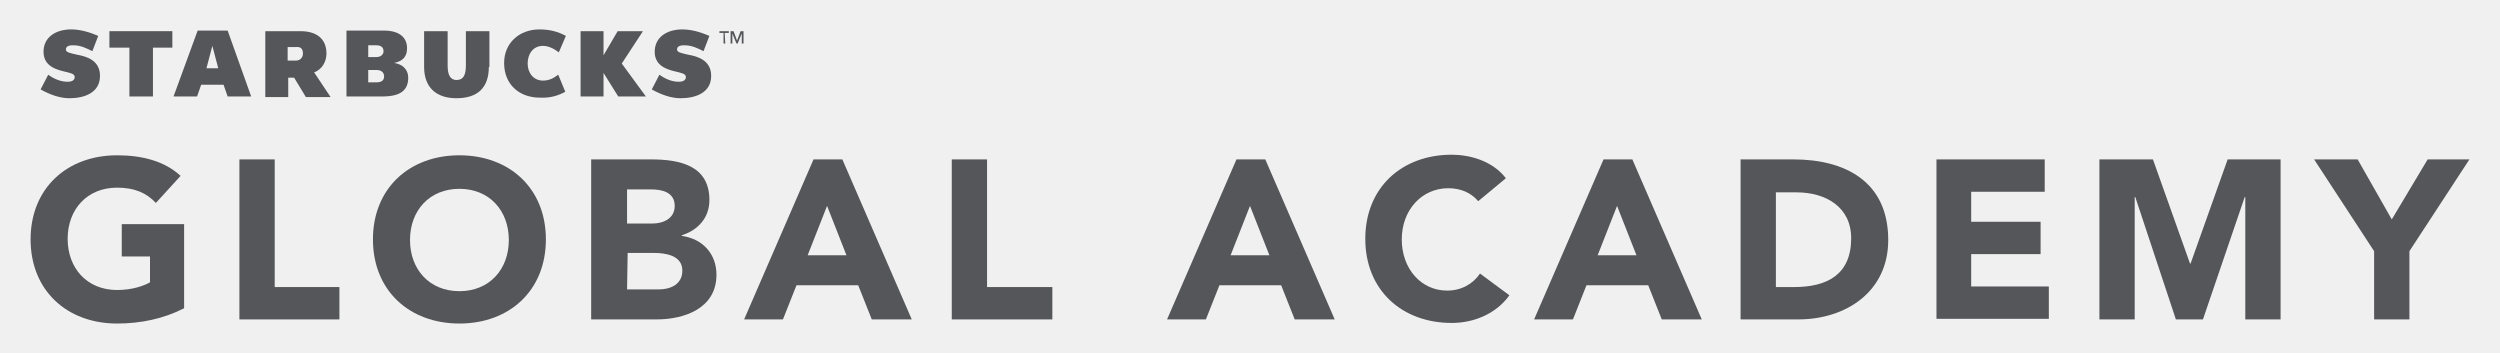
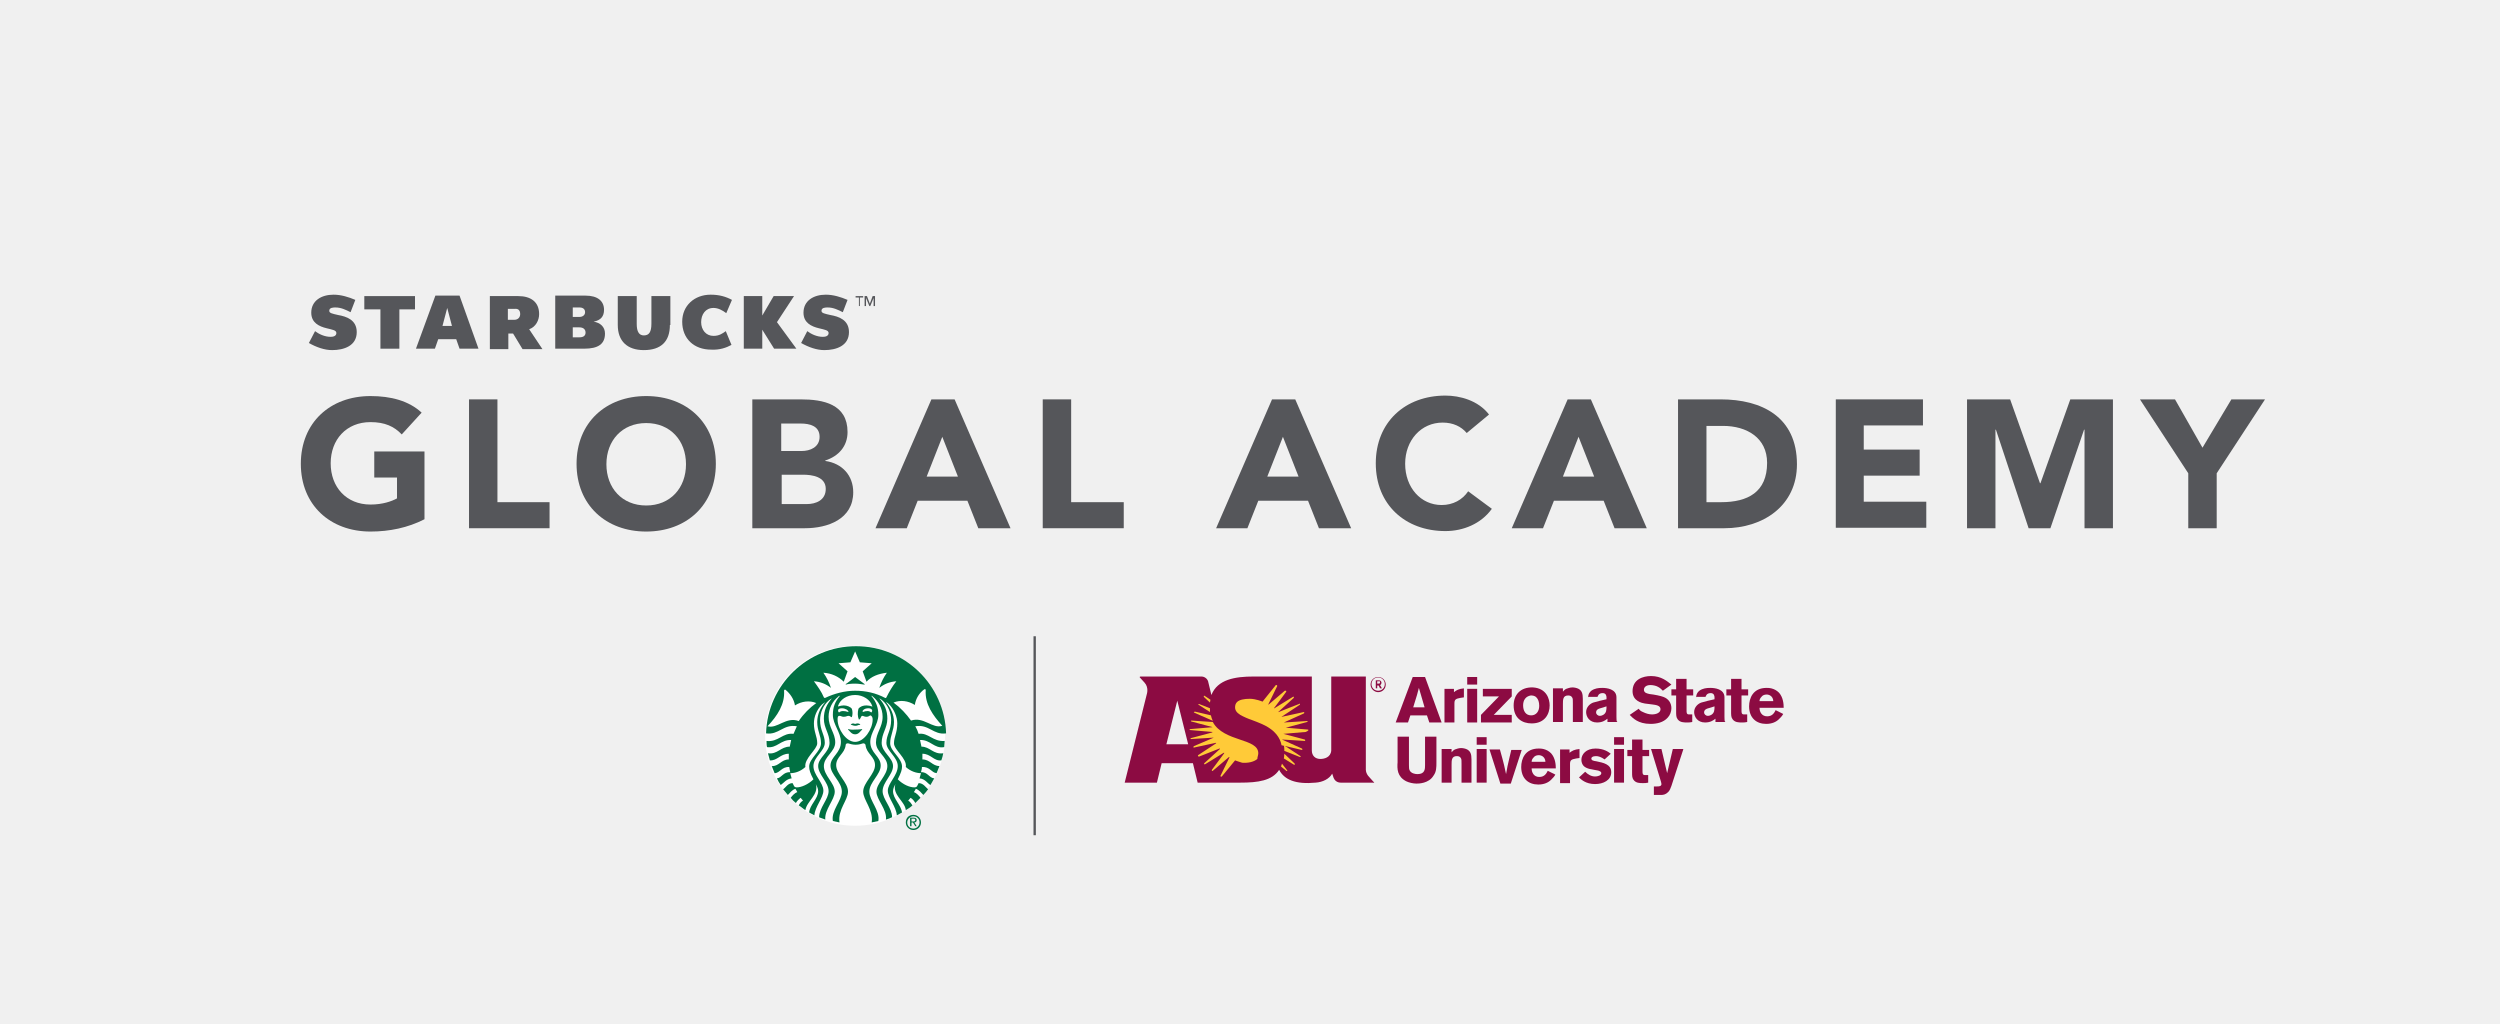
- <svg xmlns="http://www.w3.org/2000/svg" version="1.1" id="Layer_1" x="0px" y="0px" viewBox="0 0 425 60" style="enable-background:new 0 0 425 60;" xml:space="preserve">
-   <style type="text/css">
- 	.st0{fill:#55565A;}
- </style>
+ <svg xmlns="http://www.w3.org/2000/svg" version="1.1" id="Layer_1" x="0px" y="0px" viewBox="0 0 527.7 216" enable-background="new 0 0 527.7 216" xml:space="preserve">
  <g>
    <g>
-       <path class="st0" d="M31.3,52.4c-3.5,1.8-7.4,2.6-11.4,2.6c-8.5,0-14.7-5.6-14.7-14.3s6.2-14.3,14.7-14.3c4.3,0,8.1,1,10.8,3.5    l-4.2,4.6c-1.6-1.7-3.6-2.6-6.6-2.6c-5.1,0-8.4,3.7-8.4,8.7s3.3,8.7,8.4,8.7c2.6,0,4.5-0.7,5.6-1.3v-4.4h-4.8v-5.5h10.6V52.4z" />
-       <path class="st0" d="M40.7,27.1h6v21.7h11v5.5h-17V27.1z" />
-       <path class="st0" d="M78.1,26.4c8.5,0,14.7,5.6,14.7,14.3S86.6,55,78.1,55s-14.7-5.6-14.7-14.3S69.6,26.4,78.1,26.4z M78.1,49.5    c5.1,0,8.4-3.7,8.4-8.7s-3.3-8.7-8.4-8.7s-8.4,3.7-8.4,8.7S73,49.5,78.1,49.5z" />
-       <path class="st0" d="M100.6,27.1h10.1c4.8,0,9.9,1,9.9,6.9c0,3-1.9,5.1-4.7,6v0.1c3.6,0.5,5.9,3.1,5.9,6.6c0,5.7-5.4,7.6-10.2,7.6    h-11.1V27.1H100.6z M106.6,38h4.3c1.8,0,3.8-0.8,3.8-3c0-2.3-2.1-2.8-4-2.8h-4.1V38z M106.6,49.2h5.4c1.9,0,4-0.8,4-3.2    c0-2.6-2.9-3-4.8-3h-4.5L106.6,49.2L106.6,49.2z" />
-       <path class="st0" d="M138.3,27.1h4.9L155,54.3h-6.8l-2.3-5.8h-10.5l-2.3,5.8h-6.6L138.3,27.1z M140.6,35l-3.3,8.4h6.6L140.6,35z" />
-       <path class="st0" d="M161.8,27.1h6v21.7h11.1v5.5h-17.1V27.1z" />
-       <path class="st0" d="M210.2,27.1h4.9l11.8,27.2h-6.8l-2.3-5.8h-10.5l-2.3,5.8h-6.6L210.2,27.1z M212.5,35l-3.3,8.4h6.6L212.5,35z" />
-       <path class="st0" d="M251.3,34.2c-1.2-1.4-2.9-2.2-5.1-2.2c-4.5,0-7.9,3.7-7.9,8.7s3.3,8.7,7.7,8.7c2.4,0,4.4-1.1,5.6-2.9l5,3.7    c-2.3,3.2-6.1,4.7-9.8,4.7c-8.5,0-14.7-5.6-14.7-14.3s6.2-14.3,14.7-14.3c3,0,6.9,1,9.2,4L251.3,34.2z" />
-       <path class="st0" d="M272.6,27.1h4.9l11.8,27.2h-6.8l-2.3-5.8h-10.5l-2.3,5.8h-6.6L272.6,27.1z M274.9,35l-3.3,8.4h6.6L274.9,35z" />
-       <path class="st0" d="M295.9,27.1h9c8.7,0,16.1,3.7,16.1,13.7c0,8.8-7.2,13.5-15.3,13.5h-9.8L295.9,27.1L295.9,27.1z M301.9,48.8    h3.1c5.6,0,9.7-2.1,9.7-8.3c0-5.3-4.3-7.8-9.3-7.8h-3.5L301.9,48.8L301.9,48.8z" />
-       <path class="st0" d="M329.1,27.1h18.5v5.5h-12.5v5.1h11.8v5.5h-11.8v5.5h13.2v5.5h-19.1V27.1H329.1z" />
-       <path class="st0" d="M356.9,27.1h9.1l6.3,17.7h0.1l6.3-17.7h9v27.2h-6V33.5h-0.1l-7.1,20.8h-4.6L363,33.5h-0.1v20.8h-6L356.9,27.1    L356.9,27.1z" />
-       <path class="st0" d="M403.6,42.7l-10.2-15.6h7.4l5.8,10.2l6.1-10.2h7.1l-10.2,15.6v11.6h-6L403.6,42.7L403.6,42.7z" />
+       <path fill="#55565A" d="M89.6,109.6c-3.5,1.8-7.4,2.6-11.4,2.6c-8.5,0-14.7-5.6-14.7-14.3s6.2-14.3,14.7-14.3    c4.3,0,8.1,1,10.8,3.5l-4.2,4.6c-1.6-1.7-3.6-2.6-6.6-2.6c-5.1,0-8.4,3.7-8.4,8.7s3.3,8.7,8.4,8.7c2.6,0,4.5-0.7,5.6-1.3v-4.4H79    v-5.5h10.6V109.6z" />
+       <path fill="#55565A" d="M99,84.3h6V106H116v5.5H99V84.3z" />
+       <path fill="#55565A" d="M136.4,83.6c8.5,0,14.7,5.6,14.7,14.3s-6.2,14.3-14.7,14.3s-14.7-5.6-14.7-14.3S127.9,83.6,136.4,83.6z     M136.4,106.7c5.1,0,8.4-3.7,8.4-8.7s-3.3-8.7-8.4-8.7s-8.4,3.7-8.4,8.7S131.3,106.7,136.4,106.7z" />
+       <path fill="#55565A" d="M158.9,84.3h10.1c4.8,0,9.9,1,9.9,6.9c0,3-1.9,5.1-4.7,6v0.1c3.6,0.5,5.9,3.1,5.9,6.6    c0,5.7-5.4,7.6-10.2,7.6h-11.1V84.3z M164.9,95.2h4.3c1.8,0,3.8-0.8,3.8-3c0-2.3-2.1-2.8-4-2.8h-4.1V95.2z M164.9,106.4h5.4    c1.9,0,4-0.8,4-3.2c0-2.6-2.9-3-4.8-3h-4.5V106.4z" />
+       <path fill="#55565A" d="M196.6,84.3h4.9l11.8,27.2h-6.8l-2.3-5.8h-10.5l-2.3,5.8h-6.6L196.6,84.3z M198.9,92.2l-3.3,8.4h6.6    L198.9,92.2z" />
+       <path fill="#55565A" d="M220.1,84.3h6V106h11.1v5.5h-17.1V84.3z" />
+       <path fill="#55565A" d="M268.5,84.3h4.9l11.8,27.2h-6.8l-2.3-5.8h-10.5l-2.3,5.8h-6.6L268.5,84.3z M270.8,92.2l-3.3,8.4h6.6    L270.8,92.2z" />
+       <path fill="#55565A" d="M309.6,91.4c-1.2-1.4-2.9-2.2-5.1-2.2c-4.5,0-7.9,3.7-7.9,8.7s3.3,8.7,7.7,8.7c2.4,0,4.4-1.1,5.6-2.9    l5,3.7c-2.3,3.2-6.1,4.7-9.8,4.7c-8.5,0-14.7-5.6-14.7-14.3s6.2-14.3,14.7-14.3c3,0,6.9,1,9.2,4L309.6,91.4z" />
+       <path fill="#55565A" d="M330.9,84.3h4.9l11.8,27.2h-6.8l-2.3-5.8H328l-2.3,5.8h-6.6L330.9,84.3z M333.2,92.2l-3.3,8.4h6.6    L333.2,92.2z" />
+       <path fill="#55565A" d="M354.2,84.3h9c8.7,0,16.1,3.7,16.1,13.7c0,8.8-7.2,13.5-15.3,13.5h-9.8V84.3z M360.2,106h3.1    c5.6,0,9.7-2.1,9.7-8.3c0-5.3-4.3-7.8-9.3-7.8h-3.5V106z" />
+       <path fill="#55565A" d="M387.4,84.3h18.5v5.5h-12.5v5.1h11.8v5.5h-11.8v5.5h13.2v5.5h-19.1V84.3z" />
+       <path fill="#55565A" d="M415.2,84.3h9.1l6.3,17.7h0.1l6.3-17.7h9v27.2h-6V90.7h-0.1l-7.1,20.8h-4.6l-6.9-20.8h-0.1v20.8h-6V84.3z" />
+       <path fill="#55565A" d="M461.9,99.9l-10.2-15.6h7.4l5.8,10.2l6.1-10.2h7.1l-10.2,15.6v11.6h-6V99.9z" />
+     </g>
+     <g>
+       <path fill="#8C0B42" d="M290,165.1c0,0-0.4-0.4-1-1.1c-0.8-0.8-0.7-1.7-0.7-1.7v-19.5H281v15.6c-0.1,1.5-1.5,1.8-2.3,1.8    c-1.1,0-1.8-0.7-1.8-1.8v-15.6h-7.2v0c-1.7,0-3,0-5.1,0c-3.9,0-7.6,0.6-8.9,3.9l-0.7-2.9c-0.2-0.6-0.8-1-1.4-1h-12.8    c-0.2,0-0.3,0.1-0.2,0.2c0,0,0.3,0.3,1,1.1c0.9,1,0.5,2.3,0.5,2.3l-4.7,18.8h6.8l1-4.1h6.6l1,4.1h7c0.7,0,1.4,0,2,0    c3.7,0,6.7-0.4,8.2-2.7c1.1,2.1,3.5,3.1,7.7,2.7c1.5-0.1,2.9-0.8,3.5-1.9l0.3,0.9c0.2,0.5,0.7,1,1.5,1h6.9    C290.1,165.3,290.1,165.2,290,165.1 M246.2,157.1l2.3-9.2l2.3,9.2H246.2z" />
+       <path fill="#FFCA38" d="M254.1,146.9C254.1,146.9,254.1,147,254.1,146.9c0,0.1,0,0.2,0,0.2l1.3,1.2l0,0l0,0v0l0,0    c0-0.2,0.1-0.4,0.1-0.6v0l0,0l-1.2-0.8C254.3,146.9,254.2,146.8,254.1,146.9" />
+       <path fill="#FFCA38" d="M252.9,148.7l2.5,1.6l0,0l0,0l0,0l0,0c0-0.3,0-0.5,0-0.8c0,0,0,0,0,0v0c0,0,0,0,0,0l-2.3-0.9    c0,0-0.1,0-0.2,0.1C252.8,148.6,252.9,148.7,252.9,148.7" />
+       <path fill="#FFCA38" d="M252,150.4l3.9,1.7l0.1,0l0,0l0,0l0,0c-0.2-0.3-0.3-0.7-0.4-1.1v0h0l-3.4-0.8c0,0-0.1,0-0.1,0.1    C251.9,150.4,252,150.4,252,150.4" />
+       <path fill="#FFCA38" d="M265.6,159c0-1.6-1.8-2.2-3.9-2.9c-2.1-0.7-4.6-1.6-5.7-3.7l0,0h0l-4.5-0.3c0,0-0.1,0-0.1,0.1    c0,0.1,0.1,0.1,0.1,0.1l4.5,1.2c0,0,0,0,0,0c0,0-0.1,0-0.1,0l-4.7,0.4c0,0-0.1,0-0.1,0.1c0,0.1,0.1,0.1,0.1,0.1l4.7,0.4    c0,0,0,0,0,0c0,0,0,0.1,0,0.1l-4.5,1.2c0,0-0.1,0-0.1,0.1c0,0.1,0.1,0.1,0.1,0.1l4.7-0.3c0,0,0.1,0,0.1,0c0,0,0,0,0,0l-4.2,1.8    c0,0-0.1,0.1-0.1,0.2c0,0.1,0.1,0.1,0.1,0.1l4.6-1c0,0,0.1,0,0.1,0c0,0,0,0.1,0,0.1l-3.8,2.5c0,0-0.1,0.1,0,0.2    c0,0.1,0.2,0.1,0.2,0.1l4.3-1.7c0,0,0.1,0,0.1,0c0,0,0,0.1,0,0.1l-3.3,3c0,0-0.1,0.1,0,0.2c0.1,0.1,0.2,0,0.2,0l3.9-2.4    c0,0,0,0,0.1,0c0,0,0,0.1,0,0.1l-2.6,3.5c0,0,0,0.1,0,0.2c0.1,0.1,0.2,0,0.2,0l3.4-2.9c0,0,0,0,0.1,0c0,0,0,0.1,0,0.1l-1.9,3.9    c0,0,0,0.1,0.1,0.1c0.1,0.1,0.2,0,0.2,0l2.8-3.4c0,0,1.1,0.4,1.5,0.5c1.3,0.1,2.5-0.2,3.2-0.8C265.4,159.8,265.6,159.4,265.6,159" />
+       <path fill="#FFCA38" d="M271.7,162.6l-1.1-1.4c-0.1,0.3-0.2,0.6-0.2,0.6l1.1,0.9c0,0,0.1,0.1,0.2,0    C271.8,162.7,271.7,162.6,271.7,162.6" />
+       <path fill="#FFCA38" d="M273.3,161.2l-2.2-2.1c0,0.3-0.1,1-0.1,1l2.1,1.3c0,0,0.1,0.1,0.2,0C273.3,161.3,273.3,161.2,273.3,161.2" />
+       <path fill="#FFCA38" d="M274.5,159.6l-3.5-2.3c0.1,0.4,0.1,1.2,0.1,1.2l3.3,1.3c0,0,0.1,0,0.2-0.1    C274.5,159.7,274.5,159.6,274.5,159.6" />
+       <path fill="#FFCA38" d="M276.2,154.1C276.2,154.1,276.2,154.1,276.2,154.1c-0.1-0.1-0.1-0.1-0.1-0.1l-4.7-0.4h0c0,0,0,0,0,0    c0,0,0,0,0,0c0,0,0,0,0,0h0l4.5-1.2c0,0,0,0,0.1,0c0,0,0-0.1,0-0.1c0-0.1-0.1-0.1-0.2-0.1c0,0-4.7,0.3-4.7,0.3h0c0,0,0,0-0.1,0    c0,0,0,0,0,0c0,0,0,0,0,0l4.2-1.9c0,0,0,0,0.1-0.1c0,0,0-0.1,0-0.1c0-0.1-0.1-0.1-0.1-0.1c0,0-4.6,1-4.6,1h0c0,0,0,0-0.1,0    c0,0,0,0,0,0c0,0,0,0,0,0h0l3.8-2.5c0,0,0,0,0.1-0.1c0,0,0-0.1,0-0.1c0-0.1-0.1-0.1-0.2,0c-0.1,0-4.3,1.7-4.3,1.7h0c0,0,0,0-0.1,0    c0,0,0,0,0,0c0,0,0,0,0,0h0l3.3-3c0,0,0,0,0-0.1c0,0,0-0.1,0-0.1c-0.1-0.1-0.2,0-0.2,0l-3.9,2.4v0h0c0,0,0,0-0.1,0c0,0,0,0,0,0    c0,0,0,0,0,0h0l0,0c0,0,2.5-3.3,2.6-3.5c0,0,0-0.1,0-0.1c0,0,0-0.1-0.1-0.1c0,0-0.1,0-0.2,0c-0.1,0.1-3.4,2.9-3.4,2.9v0    c0,0-0.1,0-0.1,0c0,0,0,0,0,0c0,0,0,0,0,0v0l1.9-3.9c0,0,0-0.1-0.1-0.2c-0.1,0-0.2,0-0.2,0l-2.8,3.5c0,0-1.4-0.6-2.7-0.6    c-1.2,0-2.2,0.2-2.7,0.7c-0.3,0.3-0.4,0.7-0.4,1.1c0,0.6,0.3,1.1,1.1,1.6c0.7,0.4,1.6,0.8,2.5,1.1c1.3,0.5,2.7,1,3.8,1.8    c2.2,1.5,2.4,3.5,2.4,3.5l4.3,1c0,0,0.1,0,0.1-0.1c0,0,0-0.1,0-0.1c0,0-0.1-0.1-0.1-0.1l-4.2-1.9h0c0,0,0,0,0,0c0,0,0,0,0,0    c0,0,0,0,0.1,0h0c0,0,4.5,0.3,4.7,0.3c0,0,0.1,0,0.1-0.1c0,0,0-0.1,0-0.1c0,0-0.1-0.1-0.1-0.1l-4.5-1.2h0c0,0,0,0,0,0c0,0,0,0,0,0    c0,0,0-0.1,0,0h0c0,0,4.7-0.4,4.7-0.4C276.1,154.3,276.1,154.2,276.2,154.1C276.2,154.2,276.2,154.2,276.2,154.1" />
+       <path fill="#8C0B42" d="M290.9,145.8c-0.8,0-1.4-0.6-1.4-1.4c0-0.8,0.6-1.4,1.4-1.4c0.8,0,1.4,0.6,1.4,1.4    C292.3,145.2,291.7,145.8,290.9,145.8 M290.9,142.9c-0.9,0-1.6,0.7-1.6,1.6c0,0.9,0.8,1.6,1.6,1.6c0.9,0,1.6-0.7,1.6-1.6    C292.5,143.6,291.8,142.9,290.9,142.9z M290.3,143.6h0.6c0.2,0,0.4,0,0.5,0.1c0.1,0.1,0.2,0.2,0.2,0.4c0,0.3-0.2,0.5-0.3,0.5    l0.4,0.7h-0.4l-0.3-0.6h-0.3v0.6h-0.3V143.6z M290.7,143.8v0.5h0.1c0.1,0,0.2,0,0.2,0c0.1,0,0.3,0,0.3-0.3c0,0,0-0.2-0.1-0.2    c-0.1,0-0.2,0-0.3,0H290.7z" />
+       <path fill="#8C0B42" d="M300.8,142.9l3.5,9.6h-2.6l-0.5-1.5h-3.5l-0.5,1.5h-2.6l3.6-9.6H300.8 M299.5,145.2    c-0.1,0.5-0.3,1-0.4,1.5c-0.2,0.7-0.6,1.9-0.8,2.6h2.4L299.5,145.2z" />
+       <path fill="#8C0B42" d="M306.9,146.1c0.5-0.4,1-0.7,2.1-0.8v1.9l-0.7,0.1c-1,0.2-1.3,0.3-1.3,1.2v4h-2.1v-7.1h2V146.1" />
+       <path fill="#8C0B42" d="M309.7,142.9h2.1v1.6h-2.1V142.9z M309.7,145.4h2.1v7.1h-2.1V145.4z" />
+       <polyline fill="#8C0B42" points="313,145.4 319.1,145.4 319.1,147 315.3,150.9 319.1,150.9 319.1,152.5 312.6,152.5 312.6,150.9     316.4,147 313,147 313,145.4   " />
+       <path fill="#8C0B42" d="M327.1,148.9c0,1.8-1,3.8-3.8,3.8c-2,0-3.8-1.1-3.8-3.8c0-2.2,1.4-3.9,4.1-3.8    C326.5,145.3,327.1,147.6,327.1,148.9 M321.9,147.5c-0.3,0.4-0.4,0.9-0.4,1.4c0,1.1,0.5,2.1,1.7,2.1c1.1,0,1.7-0.9,1.7-2    c0-0.8-0.2-1.4-0.6-1.8c-0.4-0.4-0.9-0.4-1.2-0.4C322.6,146.9,322.2,147.1,321.9,147.5z" />
+       <path fill="#8C0B42" d="M329.9,146c0.2-0.2,0.3-0.4,0.7-0.6c0.3-0.1,0.8-0.3,1.3-0.3c0.4,0,0.9,0.1,1.3,0.3c0.7,0.4,0.9,1,0.9,2.1    v4.9h-2.1v-4c0-0.6,0-0.9-0.1-1.1c-0.2-0.4-0.5-0.5-0.9-0.5c-1.1,0-1.1,0.9-1.1,1.8v3.8h-2.1v-7.1h2.1V146" />
+       <path fill="#8C0B42" d="M335.2,147.4c0-0.5,0.1-1.1,0.7-1.6c0.7-0.5,1.5-0.6,2.3-0.6c0.9,0,3,0.2,3,2v4.1c0,0.8,0,0.9,0.2,1.1    h-2.1v-0.7c-0.5,0.4-1.1,0.8-2.2,0.8c-1.6,0-2.3-1.2-2.3-2.2c0-1.1,0.9-1.8,1.5-2c0.6-0.2,1.9-0.5,2.8-0.7v-0.4    c0-0.3-0.1-0.9-0.8-0.9c-0.9,0-1,0.6-1.1,0.8H335.2 M337.8,149.5c-0.4,0.1-0.9,0.3-0.9,0.9c0,0.3,0.3,0.7,0.8,0.7    c0.3,0,0.5-0.1,0.7-0.2c0.7-0.4,0.7-1.1,0.7-1.8L337.8,149.5z" />
+       <path fill="#8C0B42" d="M345.9,149.6c0.2,0.3,0.4,0.5,0.9,0.7c0.6,0.3,1.3,0.5,1.9,0.5c1,0,1.8-0.4,1.8-1.1c0-0.8-1-0.9-1.7-1    c-0.5-0.1-1.1-0.1-1.6-0.2c-0.6-0.1-2.6-0.5-2.6-2.6c0-2.5,2.2-3.2,3.9-3.2c2.2,0,3.4,1.1,4.3,1.8l-1.8,1.3    c-0.3-0.3-0.6-0.6-1-0.8c-0.3-0.2-1-0.4-1.6-0.4c-1,0-1.4,0.5-1.4,1c0,0.7,0.8,0.8,1.2,0.9c1,0.1,2.4,0.4,2.9,0.6    c1.1,0.4,1.7,1.3,1.7,2.4c0,0.7-0.3,1.5-0.8,2c-0.9,1-2.3,1.3-3.6,1.3c-2.7,0-3.8-1.3-4.4-1.9L345.9,149.6" />
+       <path fill="#8C0B42" d="M353.9,143.3h2.1v2.2h1.4v1.3h-1.4v3.2c0,0.4,0,0.8,0.5,0.8l0.7,0v1.6c-0.4,0.1-0.7,0.1-1.1,0.1    c-0.7,0-1.5,0-2-0.7c-0.3-0.4-0.3-0.9-0.3-1.6v-3.4h-1v-1.3h1V143.3" />
+       <path fill="#8C0B42" d="M358,147.4c0-0.5,0.1-1.1,0.7-1.6c0.7-0.5,1.5-0.6,2.3-0.6c0.9,0,3,0.2,3,2v4.1c0,0.8,0,0.9,0.2,1.1h-2.1    v-0.7c-0.5,0.4-1.1,0.8-2.2,0.8c-1.6,0-2.3-1.2-2.3-2.2c0-1.1,0.9-1.8,1.5-2c0.6-0.2,1.9-0.5,2.8-0.7v-0.4c0-0.3-0.1-0.9-0.8-0.9    c-0.9,0-1,0.6-1.1,0.8H358 M360.6,149.5c-0.4,0.1-0.9,0.3-0.9,0.9c0,0.3,0.3,0.7,0.8,0.7c0.3,0,0.5-0.1,0.7-0.2    c0.7-0.4,0.7-1.1,0.7-1.8L360.6,149.5z" />
+       <path fill="#8C0B42" d="M365.5,143.3h2.1v2.2h1.4v1.3h-1.4v3.2c0,0.4,0,0.8,0.5,0.8l0.7,0v1.6c-0.4,0.1-0.7,0.1-1.1,0.1    c-0.7,0-1.5,0-2-0.7c-0.3-0.4-0.3-0.9-0.3-1.6v-3.4h-1v-1.3h1V143.3" />
+       <path fill="#8C0B42" d="M376.4,150.7c-0.2,0.4-0.5,0.7-0.9,1.1c-0.6,0.6-1.5,1-2.7,1c-2.1,0-3.6-1.3-3.6-3.7    c0-1.7,0.8-3.9,3.7-3.9c0.4,0,1.6,0,2.6,1c0.9,1,1,2.4,1,3.2h-5.1c0,0.9,0.5,1.8,1.6,1.8c1.1,0,1.5-0.7,1.8-1.3L376.4,150.7     M374.3,148c0-0.3-0.1-0.7-0.4-1c-0.3-0.3-0.7-0.4-1-0.4c-0.5,0-0.9,0.2-1.1,0.5c-0.3,0.3-0.4,0.6-0.4,0.9H374.3z" />
+       <path fill="#8C0B42" d="M303.2,155.6v5.4c0,0.9,0,1.9-0.6,2.7c-1,1.7-3.2,1.7-3.6,1.7c-0.7,0-1.6-0.2-2.2-0.5    c-1.9-1-1.9-2.6-1.8-4v-5.4h2.4v6c0,0.5,0,0.9,0.2,1.2c0.3,0.5,1,0.7,1.6,0.7c1.6,0,1.6-1.1,1.6-1.9v-6H303.2" />
+       <path fill="#8C0B42" d="M306.4,158.8c0.2-0.2,0.3-0.4,0.7-0.6c0.3-0.1,0.8-0.3,1.3-0.3c0.4,0,0.9,0.1,1.3,0.3    c0.7,0.4,0.9,1,0.9,2.1v4.9h-2.1v-4c0-0.6,0-0.9-0.1-1.1c-0.2-0.4-0.5-0.5-0.9-0.5c-1.1,0-1.1,0.9-1.1,1.8v3.8h-2.1v-7.1h2.1    V158.8" />
+       <path fill="#8C0B42" d="M311.7,155.6h2.1v1.6h-2.1V155.6z M311.7,158.1h2.1v7.1h-2.1V158.1z" />
+       <path fill="#8C0B42" d="M314.4,158.2h2.2c0.9,3.2,1,3.8,1.3,5.2c0.3-1.6,0.3-1.8,0.7-3.4l0.4-1.7h2.2l-2.3,7.1h-2.2L314.4,158.2" />
+       <path fill="#8C0B42" d="M328.3,163.5c-0.2,0.4-0.5,0.7-0.9,1.1c-0.6,0.6-1.5,1-2.7,1c-2.1,0-3.6-1.3-3.6-3.7    c0-1.7,0.8-3.9,3.7-3.9c0.4,0,1.6,0,2.6,1c0.9,1,1,2.4,1,3.2h-5.1c0,0.9,0.5,1.8,1.6,1.8c1.1,0,1.5-0.7,1.8-1.3L328.3,163.5     M326.2,160.8c0-0.3-0.1-0.7-0.4-1c-0.3-0.3-0.7-0.4-1-0.4c-0.5,0-0.9,0.2-1.1,0.5c-0.3,0.3-0.4,0.6-0.4,0.9H326.2z" />
+       <path fill="#8C0B42" d="M331.3,158.9c0.5-0.4,1-0.7,2.1-0.8v1.9l-0.7,0.1c-1,0.2-1.3,0.3-1.3,1.2v4h-2.1v-7.1h2V158.9" />
+       <path fill="#8C0B42" d="M334.6,162.9c0.6,0.6,1.3,1,2.1,1c0.5,0,1.3-0.2,1.3-0.7c0-0.2-0.1-0.3-0.3-0.4c-0.3-0.2-0.8-0.2-1.2-0.3    c-0.3-0.1-0.6-0.1-1-0.2c-0.4-0.1-0.9-0.3-1.2-0.6c-0.3-0.3-0.5-0.8-0.5-1.3c0-1.2,1-2.4,3-2.4c1.7,0,2.7,0.7,3.2,1.1l-1.3,1.2    c-0.7-0.5-1.3-0.7-1.8-0.7c-0.8,0-1,0.3-1,0.5c0,0.4,0.4,0.5,1.1,0.6c1.4,0.3,3.1,0.6,3.1,2.3c0,1.7-1.7,2.5-3.4,2.5    c-2,0-3-1-3.4-1.4L334.6,162.9" />
+       <path fill="#8C0B42" d="M340.7,155.6h2.1v1.6h-2.1V155.6z M340.7,158.1h2.1v7.1h-2.1V158.1z" />
+       <path fill="#8C0B42" d="M344.6,156.1h2.1v2.2h1.4v1.3h-1.4v3.2c0,0.4,0,0.8,0.5,0.8l0.7,0v1.6c-0.4,0.1-0.7,0.1-1.1,0.1    c-0.7,0-1.5,0-2-0.7c-0.3-0.4-0.3-0.9-0.3-1.6v-3.4h-1v-1.3h1V156.1" />
+       <path fill="#8C0B42" d="M355.3,158.2l-2.5,7.7c-0.2,0.5-0.3,0.9-0.7,1.3c-0.5,0.5-1,0.6-1.5,0.6h-1.5V166h0.7c0.3,0,0.9,0,0.9-0.5    c0-0.2-0.1-0.4-0.1-0.5l-2.1-6.9h2.2l1.2,5.1l1.2-5.1H355.3" />
+     </g>
+     <line fill="none" stroke="#55565A" stroke-width="0.5" stroke-miterlimit="10" x1="218.4" y1="176.3" x2="218.4" y2="134.3" />
+     <g>
+       <g>
+         <g>
+           <path fill="none" d="M165.2,159.5l-0.3-2l0,0l-0.1,2.1l-0.5,0.1l-0.8-1.9l0,0l0.4,2l-0.6,0.1l-0.5-2.9l0.8-0.1l0.8,1.8l0,0      l0.1-2l0.9-0.2l0.5,2.9L165.2,159.5z" />
+           <path fill="none" d="M167.6,159.1l-0.2-0.5l-0.7,0.1l0,0.6l-0.7,0.1l0.2-3l0.8-0.1l1.2,2.8L167.6,159.1z M166.8,156.9      L166.8,156.9l0,1.3l0.5-0.1L166.8,156.9z" />
+           <path fill="none" d="M169.4,156.5c-0.1-0.1-0.3-0.1-0.4-0.1c-0.1,0-0.3,0.1-0.2,0.4c0,0.2,0.2,0.2,0.4,0.3      c0.3,0.1,0.7,0.2,0.8,0.7c0.1,0.6-0.3,1-0.7,1.1c-0.3,0.1-0.7,0-0.9-0.2l0.2-0.6c0.1,0.1,0.3,0.2,0.5,0.1c0.2,0,0.3-0.2,0.2-0.3      c0-0.2-0.2-0.3-0.5-0.3c-0.3-0.1-0.6-0.3-0.7-0.7c-0.1-0.6,0.3-1,0.7-1.1c0.3-0.1,0.6,0,0.8,0.2L169.4,156.5z" />
+           <path fill="none" d="M170.9,156.1l0.4,2.3l-0.6,0.1l-0.4-2.3l-0.5,0.1l-0.1-0.6l1.7-0.3l0.1,0.6L170.9,156.1z" />
+           <path fill="none" d="M172.1,158.3l-0.5-2.9l1.4-0.2l0.1,0.6l-0.8,0.1l0.1,0.6l0.7-0.1l0.1,0.5l-0.7,0.1l0.1,0.6l0.8-0.1l0.1,0.6      L172.1,158.3z" />
+           <path fill="none" d="M175.2,157.7l-0.6-1.1l-0.2,0l0.2,1.2l-0.6,0.1l-0.5-2.9l0.9-0.2c0.6-0.1,0.9,0.1,1,0.7      c0.1,0.4-0.1,0.7-0.3,0.8l0.7,1.2L175.2,157.7z M174.4,155.4l-0.2,0l0.1,0.7l0.2,0c0.2,0,0.3-0.2,0.3-0.4      C174.7,155.4,174.5,155.4,174.4,155.4z" />
+           <path fill="none" d="M177,157.4l-0.5-2.9l0.7-0.1l0.4,2.3l0.8-0.1l0.1,0.6L177,157.4z" />
+           <path fill="none" d="M179.6,157c-0.7,0.1-1.2-0.4-1.4-1.3c-0.2-0.9,0.2-1.6,0.8-1.7c0.7-0.1,1.2,0.4,1.4,1.3      C180.6,156.2,180.3,156.9,179.6,157z M179.2,154.6c-0.3,0.1-0.4,0.5-0.3,1c0.1,0.5,0.3,0.9,0.6,0.8c0.3-0.1,0.4-0.5,0.3-1      C179.7,154.9,179.5,154.6,179.2,154.6z" />
+           <path fill="none" d="M182.2,156.6c-0.7,0.1-1.3-0.4-1.4-1.3c-0.2-0.9,0.2-1.6,0.9-1.7c0.4-0.1,0.7,0,0.9,0.2l-0.3,0.5      c-0.1-0.1-0.3-0.2-0.4-0.1c-0.4,0.1-0.5,0.5-0.4,1c0.1,0.5,0.3,0.9,0.7,0.8c0.1,0,0.2-0.1,0.2-0.1l-0.1-0.5l-0.3,0.1l-0.1-0.6      l0.9-0.2l0.3,1.5C182.8,156.4,182.5,156.5,182.2,156.6z" />
+           <path fill="none" d="M184.4,156.2c-0.7,0.1-1.2-0.4-1.4-1.3c-0.2-0.9,0.1-1.6,0.8-1.7c0.7-0.1,1.2,0.4,1.4,1.3      C185.4,155.4,185.1,156.1,184.4,156.2z M184,153.8c-0.3,0.1-0.4,0.5-0.3,1c0.1,0.5,0.3,0.9,0.6,0.8c0.3-0.1,0.4-0.5,0.3-1      C184.5,154.1,184.3,153.7,184,153.8z" />
+           <path fill="none" d="M187.6,155.6l-0.7,0.1l0.4-2.5l-1,0.2l-0.1-0.6l1.7-0.3l0.1,0.5L187.6,155.6z" />
+           <path fill="none" d="M189.1,155.4l-0.4,0l0.2-3.3l0.4,0L189.1,155.4z" />
+           <path fill="none" d="M191.2,153.7l-0.4,0.7l0.9-0.2l0.1,0.6l-1.7,0.3l-0.1-0.6l0.7-1.2c0.1-0.2,0.2-0.4,0.1-0.5      c0-0.2-0.1-0.3-0.3-0.3c-0.2,0-0.2,0.2-0.2,0.4l-0.6,0.1c0-0.6,0.3-1,0.8-1c0.5-0.1,0.9,0.2,1,0.7      C191.5,153.1,191.3,153.4,191.2,153.7z" />
+           <path fill="none" d="M193.1,154.6c-0.8,0.1-1.1-0.7-1.2-1.3c-0.1-0.7-0.1-1.5,0.7-1.7c0.8-0.1,1.1,0.7,1.2,1.3      C193.9,153.6,193.9,154.5,193.1,154.6z M192.7,152.2c-0.3,0-0.2,0.6-0.1,1c0.1,0.4,0.2,0.9,0.5,0.9c0.3,0,0.2-0.6,0.1-1      C193.1,152.7,192.9,152.1,192.7,152.2z" />
+           <path fill="none" d="M195.1,154.2l-0.4-2.1l-0.4,0.4l-0.4-0.5l0.7-0.7l0.6-0.1l0.5,2.9L195.1,154.2z" />
+           <path fill="none" d="M198,153.1l0.1,0.6l-0.6,0.1l-0.1-0.6l-1.1,0.2l-0.1-0.6l0.5-1.9l0.8-0.1l0.3,1.8l0.3-0.1l0.1,0.5      L198,153.1z M197.1,151.5L197.1,151.5l-0.3,1.2l0.5-0.1L197.1,151.5z" />
+         </g>
+         <g>
+           <g>
+             <circle fill="#FFFFFF" cx="180.5" cy="155.3" r="19" />
+             <path fill="#007042" d="M182.4,144.5c-0.2,0-1-0.2-1.9-0.2c-0.9,0-1.7,0.1-1.9,0.2c-0.1,0-0.1-0.1-0.1-0.1c0.1,0,2-1.5,2-1.5       s1.9,1.4,2,1.5C182.5,144.5,182.5,144.6,182.4,144.5z M179.1,153.9c0,0-0.1,0-0.1,0.1c0.4,0.3,0.7,1,1.5,1c0.8,0,1.1-0.7,1.5-1       c0-0.1-0.1-0.1-0.1-0.1s-0.5,0.1-1.4,0.1C179.6,154.1,179.1,153.9,179.1,153.9z M180.5,152.8c-0.2,0-0.3-0.1-0.4-0.1       c-0.2,0-0.4,0.1-0.5,0.2c0,0.1,0,0.1,0.1,0.1c0.3,0.1,0.5,0.2,0.9,0.2c0.4,0,0.5-0.2,0.9-0.2c0,0,0.1-0.1,0.1-0.1       c-0.1-0.1-0.4-0.2-0.5-0.2C180.7,152.7,180.7,152.8,180.5,152.8z M199.4,156.4c0,0.5-0.1,0.9-0.1,1.3c-2.1,0.4-2.9-1.6-5.1-1.5       c0.1,0.5,0.2,0.9,0.3,1.4c1.8,0,2.5,1.7,4.6,1.4c-0.1,0.5-0.2,1-0.4,1.5c-1.6,0.2-2.2-1.4-4-1.4c0,0.3,0,0.5,0,0.8       c0,0.1,0,0.3,0,0.4c1.6,0,2.1,1.4,3.6,1.4c-0.2,0.5-0.4,1-0.6,1.5c-1.1-0.1-1.4-1.4-3.1-1.3c0,0.4-0.1,0.7-0.2,1.1       c1.4-0.1,1.7,1.2,2.8,1.3c-0.3,0.5-0.5,0.9-0.8,1.4c-0.6-0.3-1.1-1.3-2.3-1.4c0.1-0.4,0.2-0.7,0.3-1.1c-1,0-2.2-0.4-3.2-1.3       c0.3-1.8-2.5-3.6-2.5-5c0-1.4,0.7-2.2,0.7-4.2c0-1.4-0.7-3-1.7-4c-0.2-0.2-0.4-0.4-0.7-0.5c1,1.2,1.7,2.6,1.7,4.2       c0,1.8-0.8,2.8-0.8,4.5c0,1.7,2.5,3.1,2.5,4.9c0,0.7-0.2,1.3-0.9,2.7c1.1,1.1,2.5,1.7,3.5,1.7c0.3,0,0.5-0.1,0.6-0.3       c0.1-0.2,0.2-0.4,0.3-0.6c1,0,1.5,0.9,2,1.3c-0.3,0.4-0.6,0.8-1,1.2c-0.4-0.4-0.9-1.1-1.6-1.3c-0.1,0.3-0.3,0.5-0.4,0.7       c0.6,0.2,1.1,0.8,1.4,1.2c-0.4,0.4-0.7,0.7-1.1,1.1c-0.2-0.4-0.6-0.9-1-1.1c-0.2,0.2-0.3,0.4-0.5,0.6c0.4,0.2,0.7,0.7,0.9,1       c-0.4,0.4-0.9,0.7-1.4,1c-0.2-1.9-2.9-3.2-2.2-5.5c-0.2,0.4-0.5,0.9-0.5,1.5c0,1.6,1.7,2.9,1.9,4.5c-0.4,0.2-0.7,0.4-1.1,0.6       c-0.1-1.8-1.9-3.7-1.9-5.2c0-1.6,2.1-3.2,2.1-5.2c0-1.9-2.4-3.2-2.4-4.9c0-1.7,1-2.6,1-4.8c0-1.6-0.7-3.2-1.9-4.2       c-0.2-0.2-0.4-0.3-0.6-0.4c1.1,1.3,1.7,2.5,1.7,4.3c0,2-1.2,3.1-1.2,5.1c0,2,2.4,3.1,2.4,4.9c0,1.8-2.2,3.4-2.2,5.3       c0,1.7,2,3.5,2,5.5c-0.4,0.2-0.9,0.4-1.3,0.5c0.3-2.1-2-4.2-2-5.9c0-1.8,2.3-3.4,2.3-5.4c0-2-2.4-2.9-2.4-5       c0-2,1.4-3.2,1.4-5.4c0-1.8-0.9-3.3-2.1-4.3c0,0-0.1,0-0.1-0.1c-0.1-0.1-0.2,0-0.1,0.1c0.9,1.1,1.4,2.3,1.4,3.9       c0,2.1-1.7,3.7-1.7,5.7c0,2.4,2.2,3,2.2,5c0,1.9-2.4,3.5-2.4,5.5c0,1.9,2.3,4,1.9,6.2c-0.5,0.1-0.9,0.2-1.4,0.3       c0.4-2.7-1.8-4.7-1.8-6.5c0-1.9,2.5-3.7,2.5-5.6c0-1.8-1.8-2.4-2-4.2c0-0.2-0.2-0.4-0.5-0.4c-0.4,0.1-0.8,0.3-1.6,0.3       c-0.7,0-1.2-0.2-1.6-0.3c-0.3,0-0.5,0.1-0.5,0.4c-0.2,1.8-2,2.4-2,4.2c0,1.9,2.5,3.6,2.5,5.6c0,1.8-2.2,3.8-1.8,6.5       c-0.5-0.1-0.9-0.2-1.4-0.3c-0.4-2.2,1.9-4.3,1.9-6.2c0-2.1-2.4-3.6-2.4-5.5c0-1.9,2.2-2.6,2.2-5c0-2-1.7-3.7-1.7-5.7       c0-1.7,0.5-2.8,1.4-3.9c0.1-0.1,0-0.2-0.1-0.1c0,0-0.1,0-0.1,0.1c-1.3,1-2.1,2.6-2.1,4.3c0,2.3,1.4,3.4,1.4,5.4       c0,2-2.4,3-2.4,5c0,2,2.3,3.6,2.3,5.4c0,1.7-2.2,3.8-2,5.9c-0.4-0.2-0.9-0.3-1.3-0.5c0-2,2-3.8,2-5.5c0-1.9-2.2-3.5-2.2-5.3       c0-1.8,2.4-2.9,2.4-4.9c0-2-1.2-3.1-1.2-5.1c0-1.8,0.6-3,1.7-4.3c-0.2,0.1-0.4,0.3-0.6,0.4c-1.2,1-1.9,2.6-1.9,4.2       c0,2.2,1,3.1,1,4.8c0,1.7-2.4,3-2.4,4.9c0,1.9,2.1,3.5,2.1,5.2c0,1.5-1.8,3.4-1.9,5.2c-0.4-0.2-0.7-0.4-1.1-0.6       c0.1-1.6,1.9-2.9,1.9-4.5c0-0.6-0.3-1.1-0.5-1.5c0.7,2.2-1.9,3.6-2.2,5.5c-0.5-0.3-0.9-0.7-1.4-1c0.2-0.4,0.5-0.8,0.9-1       c-0.2-0.2-0.3-0.4-0.5-0.6c-0.4,0.3-0.8,0.7-1,1.1c-0.4-0.3-0.8-0.7-1.1-1.1c0.3-0.4,0.8-1,1.4-1.2c-0.1-0.2-0.3-0.5-0.4-0.7       c-0.7,0.2-1.2,0.9-1.6,1.3c-0.3-0.4-0.7-0.8-1-1.2c0.6-0.4,1-1.3,2-1.3c0.1,0.2,0.2,0.4,0.3,0.6c0.1,0.2,0.3,0.3,0.6,0.3       c0.9,0,2.4-0.6,3.5-1.7c-0.7-1.3-0.9-2-0.9-2.7c0-1.7,2.5-3.2,2.5-4.9c0-1.7-0.8-2.6-0.8-4.5c0-1.6,0.7-3.1,1.7-4.2       c-0.2,0.1-0.4,0.3-0.7,0.5c-1.1,1.1-1.7,2.6-1.7,4c0,1.9,0.7,2.7,0.7,4.2c0,1.3-2.8,3.2-2.5,5c-1,0.9-2.1,1.3-3.2,1.3       c0.1,0.4,0.2,0.7,0.3,1.1c-1.1,0.1-1.7,1-2.3,1.4c-0.3-0.4-0.6-0.9-0.8-1.4c1-0.1,1.3-1.4,2.8-1.3c-0.1-0.3-0.1-0.7-0.2-1.1       c-1.6-0.1-2,1.3-3.1,1.3c-0.2-0.5-0.4-1-0.6-1.5c1.5,0.1,2-1.4,3.6-1.4c0-0.1,0-0.3,0-0.4c0-0.3,0-0.5,0-0.8       c-1.8,0-2.4,1.5-4,1.4c-0.1-0.5-0.3-1-0.4-1.5c2,0.3,2.7-1.4,4.6-1.4c0.1-0.5,0.2-1,0.3-1.4c-2.2-0.1-3,1.8-5.1,1.5       c-0.1-0.4-0.1-0.9-0.1-1.3c2.5,0.3,3.4-1.8,5.7-1.5c0.2-0.5,0.5-1.1,0.7-1.6c-2.9-0.5-3.8,1.9-6.5,1.5       c0.3-10.2,8.7-18.4,19-18.4c10.3,0,18.7,8.2,19,18.4c-2.7,0.4-3.6-2-6.5-1.5c0.3,0.5,0.5,1,0.7,1.6       C196,154.6,196.9,156.6,199.4,156.4z M172.3,148.4c-1.4-0.6-3.1-0.4-4.5,0.5c-0.2-1.3-1-2.5-2-3.3c-0.1-0.1-0.3,0-0.3,0.2       c0.2,2.8-1.4,5.3-3.5,7.5c2.1,0.6,3.9-2.1,6.6-1.1C169.6,150.7,170.9,149.4,172.3,148.4z M180.5,146.7c-1.8,0-3.2,1-3.6,2.3       c0,0.1,0,0.2,0.1,0.1c0.3-0.1,0.7-0.2,1.1-0.2c0.7,0,1.4,0.3,1.7,0.7c0.2,0.5,0.2,1.3,0,1.8c-0.3-0.1-0.4-0.3-0.7-0.3       c-0.3,0-0.5,0.2-1,0.2s-0.5-0.2-0.9-0.2c-0.4,0-0.4,0.4-0.4,0.8c0,2,1.8,4.7,3.7,4.7c1.9,0,3.7-2.7,3.7-4.7       c0-0.4-0.1-0.8-0.5-0.9c-0.2,0.1-0.4,0.3-0.8,0.3c-0.5,0-0.6-0.2-0.9-0.2c-0.3,0-0.3,0.7-0.7,0.8c-0.3-0.7-0.3-1.5-0.1-2.3       c0.4-0.5,1-0.7,1.7-0.7c0.4,0,0.8,0.1,1.1,0.2c0.1,0.1,0.2,0,0.1-0.1C183.7,147.7,182.2,146.7,180.5,146.7z M183.3,149.5       c-0.4,0-0.9,0.1-1.2,0.5c0,0.1,0,0.2,0,0.3c0.8-0.3,1.4-0.3,1.8,0.1c0.2-0.2,0.2-0.3,0.2-0.5       C184,149.7,183.8,149.5,183.3,149.5z M177.1,150.4c0.4-0.4,1.1-0.4,2-0.1c0-0.4-0.7-0.8-1.4-0.8c-0.5,0-0.8,0.2-0.8,0.4       C176.9,150.1,176.9,150.2,177.1,150.4z M189.2,143.8c-1.4,0.1-2.6,0.6-3.6,1.4c0.4-1.2,0.9-2.2,1.6-3.2       c-1.8,0.2-3.3,0.8-4.3,1.9l-0.8-2.2l1.9-1.7l-2.5-0.2l-1-2.3l-1,2.3l-2.5,0.2l1.9,1.7l-0.8,2.2c-1.1-1.1-2.6-1.8-4.3-1.9       c0.7,1,1.2,2,1.6,3.2c-1-0.8-2.2-1.3-3.6-1.4c0.8,1.1,1.6,2.2,2.1,3.4c0.1,0.1,0.2,0.2,0.3,0.1c1.9-0.9,4.1-1.5,6.3-1.5       c2.3,0,4.4,0.5,6.3,1.5c0.1,0.1,0.3,0,0.3-0.1C187.7,146,188.4,144.8,189.2,143.8z M192.3,152.1c2.7-0.9,4.5,1.8,6.6,1.1       c-2-2.2-3.7-4.6-3.5-7.5c0-0.2-0.1-0.3-0.3-0.2c-1,0.7-1.8,1.9-2,3.3c-1.4-0.9-3.1-1.1-4.5-0.5       C190.1,149.4,191.3,150.7,192.3,152.1z" />
+           </g>
+         </g>
+       </g>
+       <g>
+         <path fill="#007042" d="M192.8,172c0.9,0,1.6,0.7,1.6,1.6c0,0.9-0.7,1.6-1.6,1.6c-0.9,0-1.6-0.7-1.6-1.6     C191.2,172.6,191.9,172,192.8,172z M192.8,174.9c0.7,0,1.3-0.6,1.3-1.3c0-0.8-0.6-1.3-1.3-1.3c-0.7,0-1.3,0.6-1.3,1.3     C191.5,174.3,192,174.9,192.8,174.9z M192.2,172.6h0.7c0.4,0,0.6,0.2,0.6,0.5c0,0.3-0.2,0.5-0.5,0.5l0.5,0.8h-0.3l-0.5-0.8h-0.3     v0.8h-0.3V172.6z M192.4,173.4h0.3c0.2,0,0.5,0,0.5-0.3c0-0.3-0.2-0.3-0.4-0.3h-0.4V173.4z" />
+       </g>
    </g>
    <g>
      <g>
        <g>
-           <path class="st0" d="M83.1,11.4c0,3.5-1.9,5.3-5.5,5.3c-3.5,0-5.5-1.9-5.5-5.3V5.3h4v5.9c0,1.6,0.5,2.4,1.5,2.4      c1.1,0,1.6-0.7,1.6-2.5V5.3h4v6.1H83.1z" />
-           <polygon class="st0" points="26,8.1 26,16.4 22,16.4 22,8.1 18.6,8.1 18.6,5.3 29.3,5.3 29.3,8.1     " />
-           <path class="st0" d="M36.1,7.8l-1,3.8h2L36.1,7.8z M38.7,16.4l-0.7-2h-3.8l-0.7,2h-4l4.1-11.2h5.1l4,11.2H38.7z" />
-           <path class="st0" d="M96.1,15.6l-1.2-2.9c-0.7,0.5-1.4,1-2.6,1c-1.6,0-2.6-1.3-2.6-2.9s0.9-3,2.6-3c1,0,1.9,0.5,2.7,1.1l1.2-2.8      C94.9,5.4,93.5,5,91.7,5c-3.4,0-6,2.3-6,5.7c0,3.6,2.5,5.9,6.1,5.9C93.6,16.7,95,16.2,96.1,15.6z" />
-           <polygon class="st0" points="105.1,16.4 102.6,12.4 102.6,16.4 98.7,16.4 98.7,5.3 102.6,5.3 102.6,9.4 105,5.3 109.3,5.3       105.7,10.8 109.8,16.4     " />
-           <path class="st0" d="M11.8,16.7c2.5,0,5.2-0.9,5.2-3.8c0-2.6-2.2-3.3-3.9-3.6c-1.3-0.3-1.9-0.4-1.9-0.9c0-0.7,0.9-0.7,1.3-0.7      c1.2,0,2.2,0.5,3.2,1l1-2.6c-1.4-0.6-3-1.1-4.6-1.1C9.5,5,7.4,6.3,7.4,8.8c0,2.1,1.6,2.9,3.3,3.3c1.2,0.3,2,0.4,2,1      s-0.6,0.8-1.2,0.8c-1.3,0-2.5-0.6-3.3-1.2l-1.3,2.5C8.5,16.1,10.2,16.7,11.8,16.7z" />
-           <path class="st0" d="M115.7,16.7c2.5,0,5.2-0.9,5.2-3.8c0-2.6-2.2-3.3-3.9-3.6c-1.3-0.3-1.9-0.4-1.9-0.9c0-0.7,0.9-0.7,1.3-0.7      c1.2,0,2.2,0.5,3.2,1l1-2.6c-1.4-0.6-3-1.1-4.6-1.1c-2.6,0-4.7,1.3-4.7,3.8c0,2.1,1.6,2.9,3.3,3.3c1.2,0.3,2,0.4,2,1      s-0.6,0.8-1.2,0.8c-1.3,0-2.5-0.6-3.3-1.2l-1.3,2.5C112.4,16.1,114.1,16.7,115.7,16.7z" />
+           <path fill="#55565A" d="M141.4,68.6c0,3.5-1.9,5.3-5.5,5.3c-3.5,0-5.5-1.9-5.5-5.3v-6.1h4v5.9c0,1.6,0.5,2.4,1.5,2.4      c1.1,0,1.6-0.7,1.6-2.5v-5.8h4V68.6z" />
+           <polygon fill="#55565A" points="84.3,65.3 84.3,73.6 80.3,73.6 80.3,65.3 76.9,65.3 76.9,62.5 87.6,62.5 87.6,65.3     " />
+           <path fill="#55565A" d="M94.4,65l-1,3.8h2L94.4,65z M97,73.6l-0.7-2h-3.8l-0.7,2h-4l4.1-11.2H97l4,11.2H97z" />
+           <path fill="#55565A" d="M154.4,72.8l-1.2-2.9c-0.7,0.5-1.4,1-2.6,1c-1.6,0-2.6-1.3-2.6-2.9c0-1.6,0.9-3,2.6-3      c1,0,1.9,0.5,2.7,1.1l1.2-2.8c-1.3-0.7-2.7-1.1-4.5-1.1c-3.4,0-6,2.3-6,5.7c0,3.6,2.5,5.9,6.1,5.9      C151.9,73.9,153.3,73.4,154.4,72.8z" />
+           <polygon fill="#55565A" points="163.4,73.6 160.9,69.6 160.9,73.6 157,73.6 157,62.5 160.9,62.5 160.9,66.6 163.3,62.5       167.6,62.5 164,68 168.1,73.6     " />
+           <path fill="#55565A" d="M70.1,73.9c2.5,0,5.2-0.9,5.2-3.8c0-2.6-2.2-3.3-3.9-3.6c-1.3-0.3-1.9-0.4-1.9-0.9      c0-0.7,0.9-0.7,1.3-0.7c1.2,0,2.2,0.5,3.2,1l1-2.6c-1.4-0.6-3-1.1-4.6-1.1c-2.6,0-4.7,1.3-4.7,3.8c0,2.1,1.6,2.9,3.3,3.3      c1.2,0.3,2,0.4,2,1c0,0.6-0.6,0.8-1.2,0.8c-1.3,0-2.5-0.6-3.3-1.2l-1.3,2.5C66.8,73.3,68.5,73.9,70.1,73.9z" />
+           <path fill="#55565A" d="M174,73.9c2.5,0,5.2-0.9,5.2-3.8c0-2.6-2.2-3.3-3.9-3.6c-1.3-0.3-1.9-0.4-1.9-0.9c0-0.7,0.9-0.7,1.3-0.7      c1.2,0,2.2,0.5,3.2,1l1-2.6c-1.4-0.6-3-1.1-4.6-1.1c-2.6,0-4.7,1.3-4.7,3.8c0,2.1,1.6,2.9,3.3,3.3c1.2,0.3,2,0.4,2,1      c0,0.6-0.6,0.8-1.2,0.8c-1.3,0-2.5-0.6-3.3-1.2l-1.3,2.5C170.7,73.3,172.4,73.9,174,73.9z" />
          <g>
-             <path class="st0" d="M53.4,12.3c1.4-0.5,2.1-1.9,2.1-3.2c0-2.6-1.8-3.8-4.4-3.8h-6v11.2H49v-3.3h1l2,3.3h4.2L53.4,12.3z        M51.5,9.1c0,0.7-0.5,1.2-1.2,1.2h-1.4V8h1.4C51.1,7.9,51.5,8.3,51.5,9.1L51.5,9.1z" />
+             <path fill="#55565A" d="M111.7,69.5c1.4-0.5,2.1-1.9,2.1-3.2c0-2.6-1.8-3.8-4.4-3.8h-6v11.2h3.9v-3.3h1l2,3.3h4.2L111.7,69.5z        M109.8,66.3c0,0.7-0.5,1.2-1.2,1.2h-1.4v-2.3h1.4C109.4,65.1,109.8,65.5,109.8,66.3L109.8,66.3z" />
          </g>
          <g>
-             <path class="st0" d="M67,10.7c1.5-0.3,2.2-1.1,2.2-2.5c0-1.9-1.4-3-3.9-3h-6.4v11.2H65c3,0,4.4-1,4.4-3.2       C69.4,11.8,68.4,10.9,67,10.7z M62.6,7.7H64c0.7,0,1.2,0.3,1.2,1l0,0c0,0.6-0.5,1-1.2,1h-1.4V7.7z M65.3,13c0,0.7-0.5,1-1.3,1       h-1.4v-2.1H64C64.8,11.9,65.3,12.3,65.3,13L65.3,13z" />
+             <path fill="#55565A" d="M125.3,67.9c1.5-0.3,2.2-1.1,2.2-2.5c0-1.9-1.4-3-3.9-3h-6.4v11.2h6.1c3,0,4.4-1,4.4-3.2       C127.7,69,126.7,68.1,125.3,67.9z M120.9,64.9h1.4c0.7,0,1.2,0.3,1.2,1v0c0,0.6-0.5,1-1.2,1h-1.4V64.9z M123.6,70.2       c0,0.7-0.5,1-1.3,1h-1.4v-2.1h1.4C123.1,69.1,123.6,69.5,123.6,70.2L123.6,70.2z" />
          </g>
        </g>
      </g>
      <g>
        <g>
-           <path class="st0" d="M123.3,7.4H123V5.6h-0.7V5.3h1.6v0.3h-0.7L123.3,7.4L123.3,7.4z" />
-           <path class="st0" d="M125.3,6.9L125.3,6.9l0.6-1.6h0.5v2.1h-0.3V5.7l0,0l-0.7,1.7h-0.2l-0.7-1.7l0,0v1.7h-0.3V5.3h0.5L125.3,6.9      z" />
+           <path fill="#55565A" d="M181.6,64.6h-0.3v-1.8h-0.7v-0.3h1.6v0.3h-0.7V64.6z" />
+           <path fill="#55565A" d="M183.6,64.1L183.6,64.1l0.6-1.6h0.5v2.1h-0.3v-1.7h0l-0.7,1.7h-0.2l-0.7-1.7h0v1.7h-0.3v-2.1h0.5      L183.6,64.1z" />
        </g>
      </g>
    </g>
  </g>
</svg>
